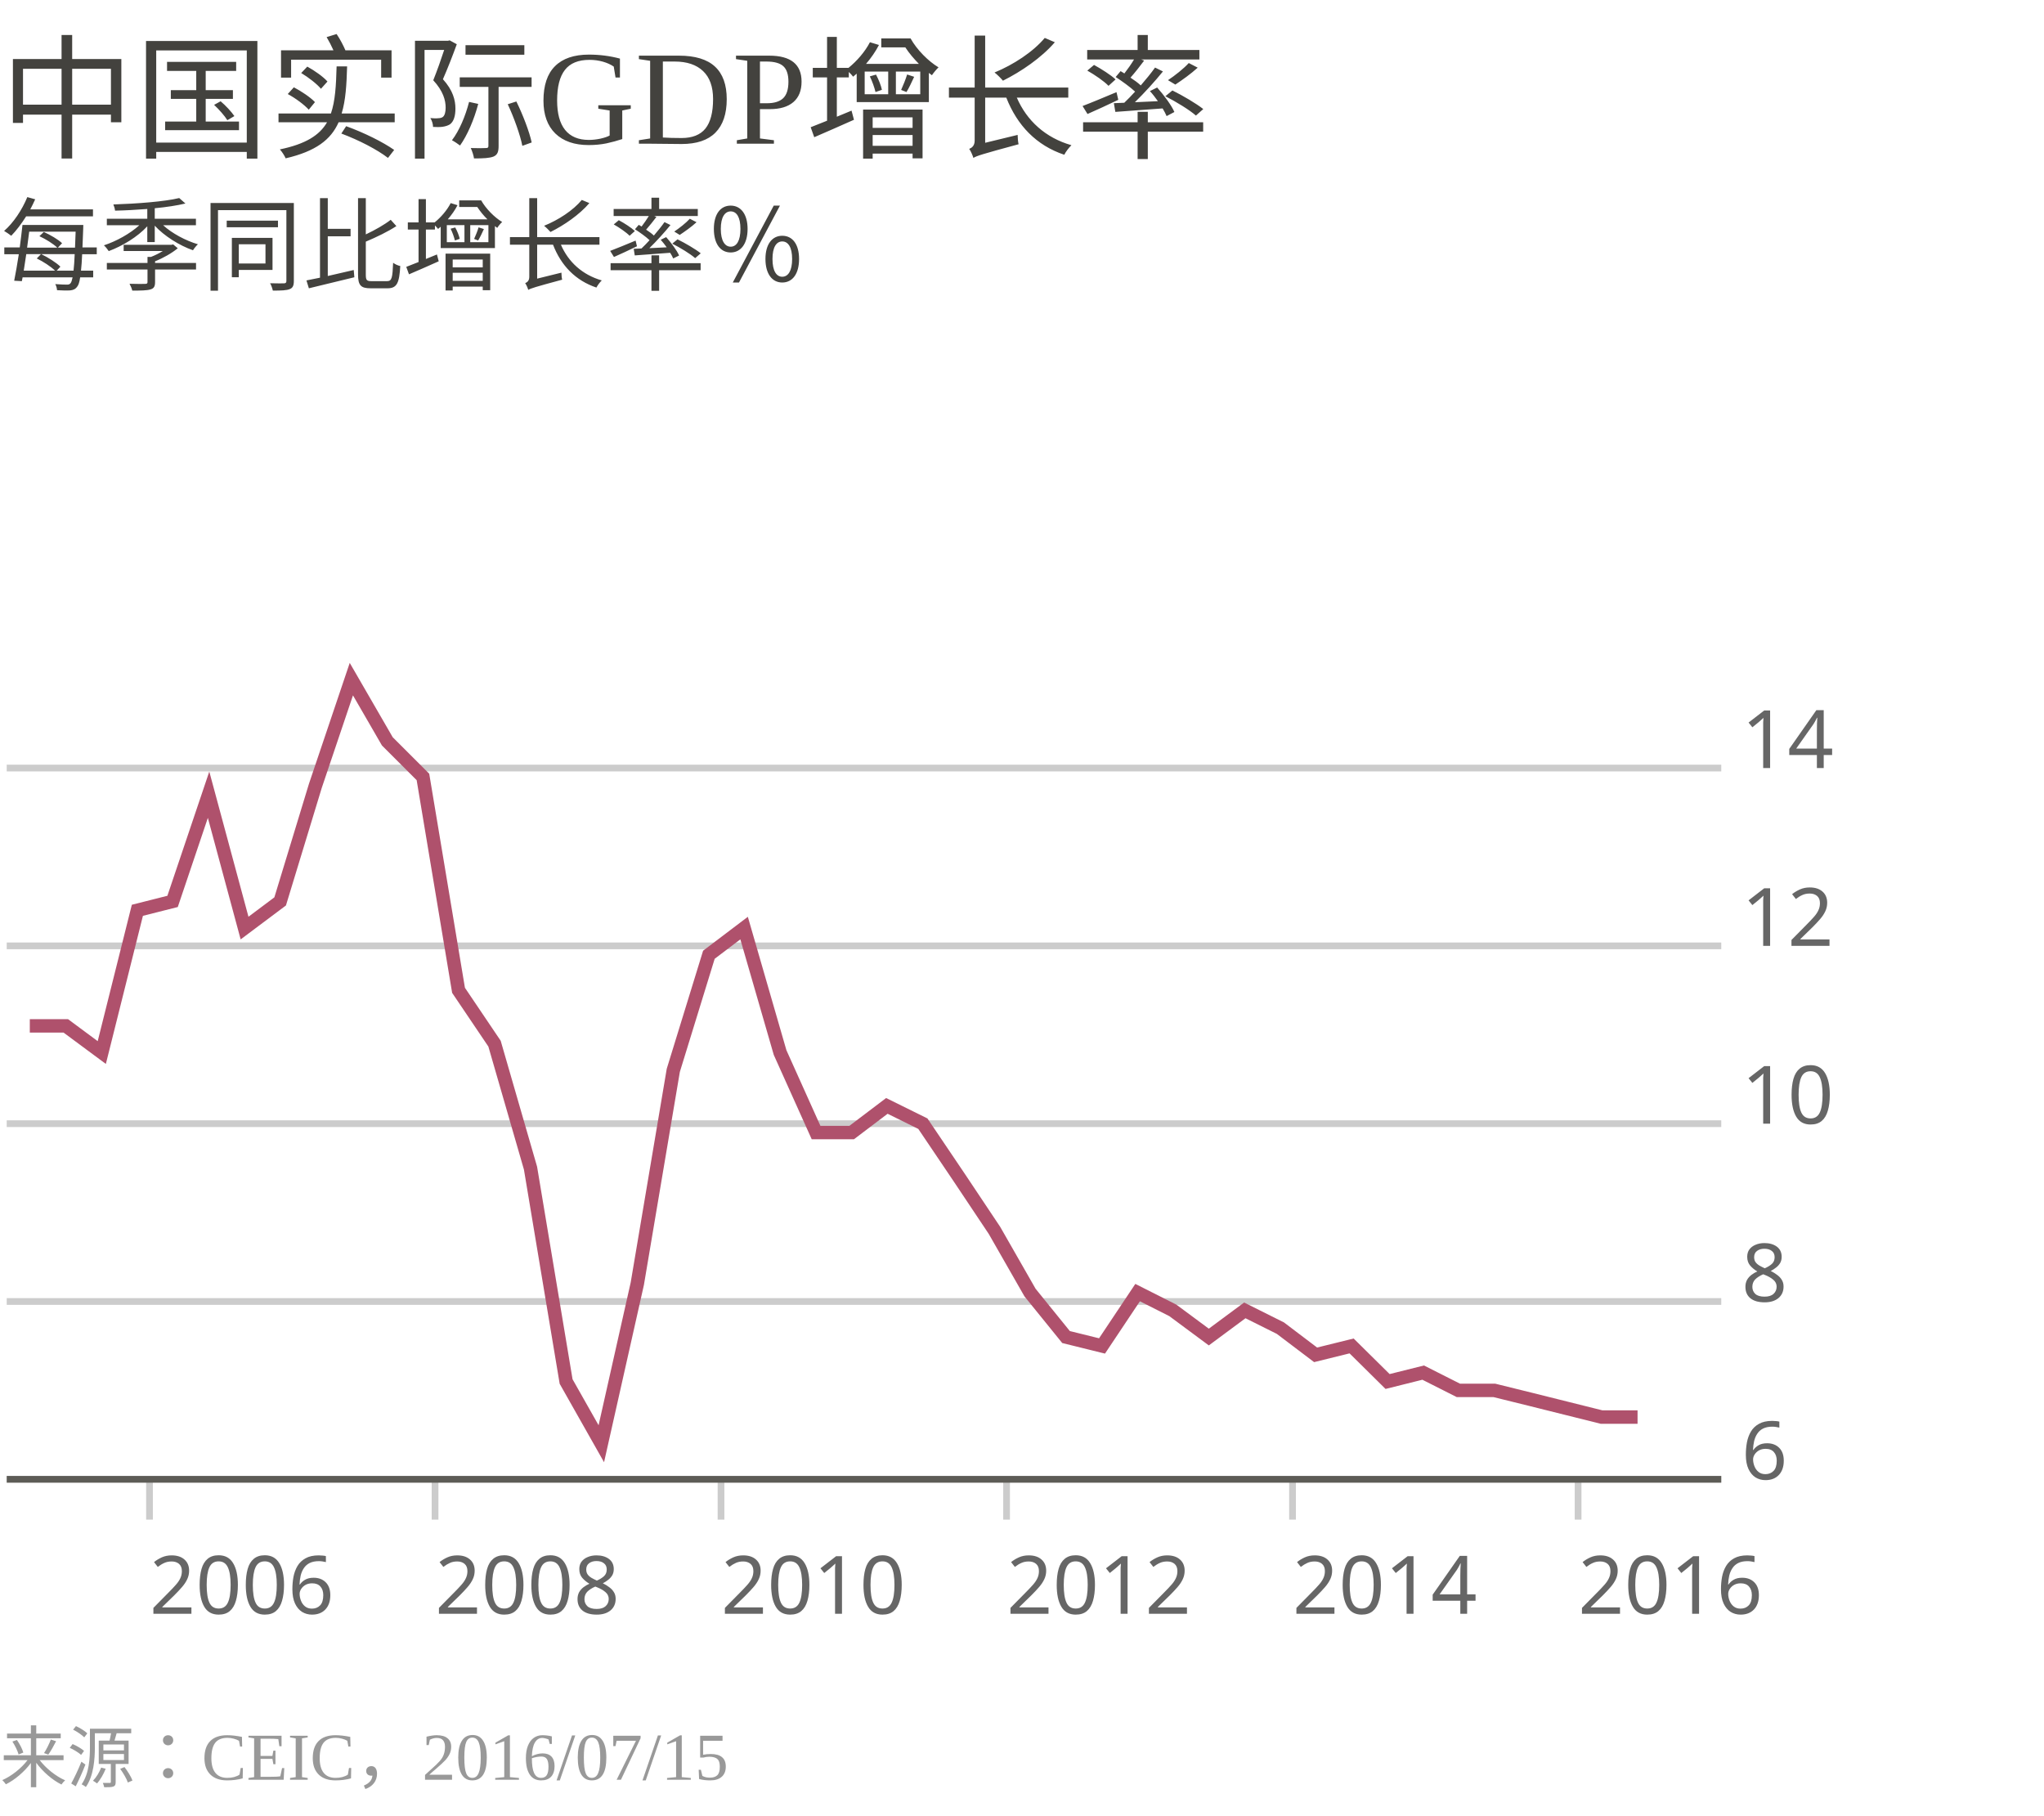
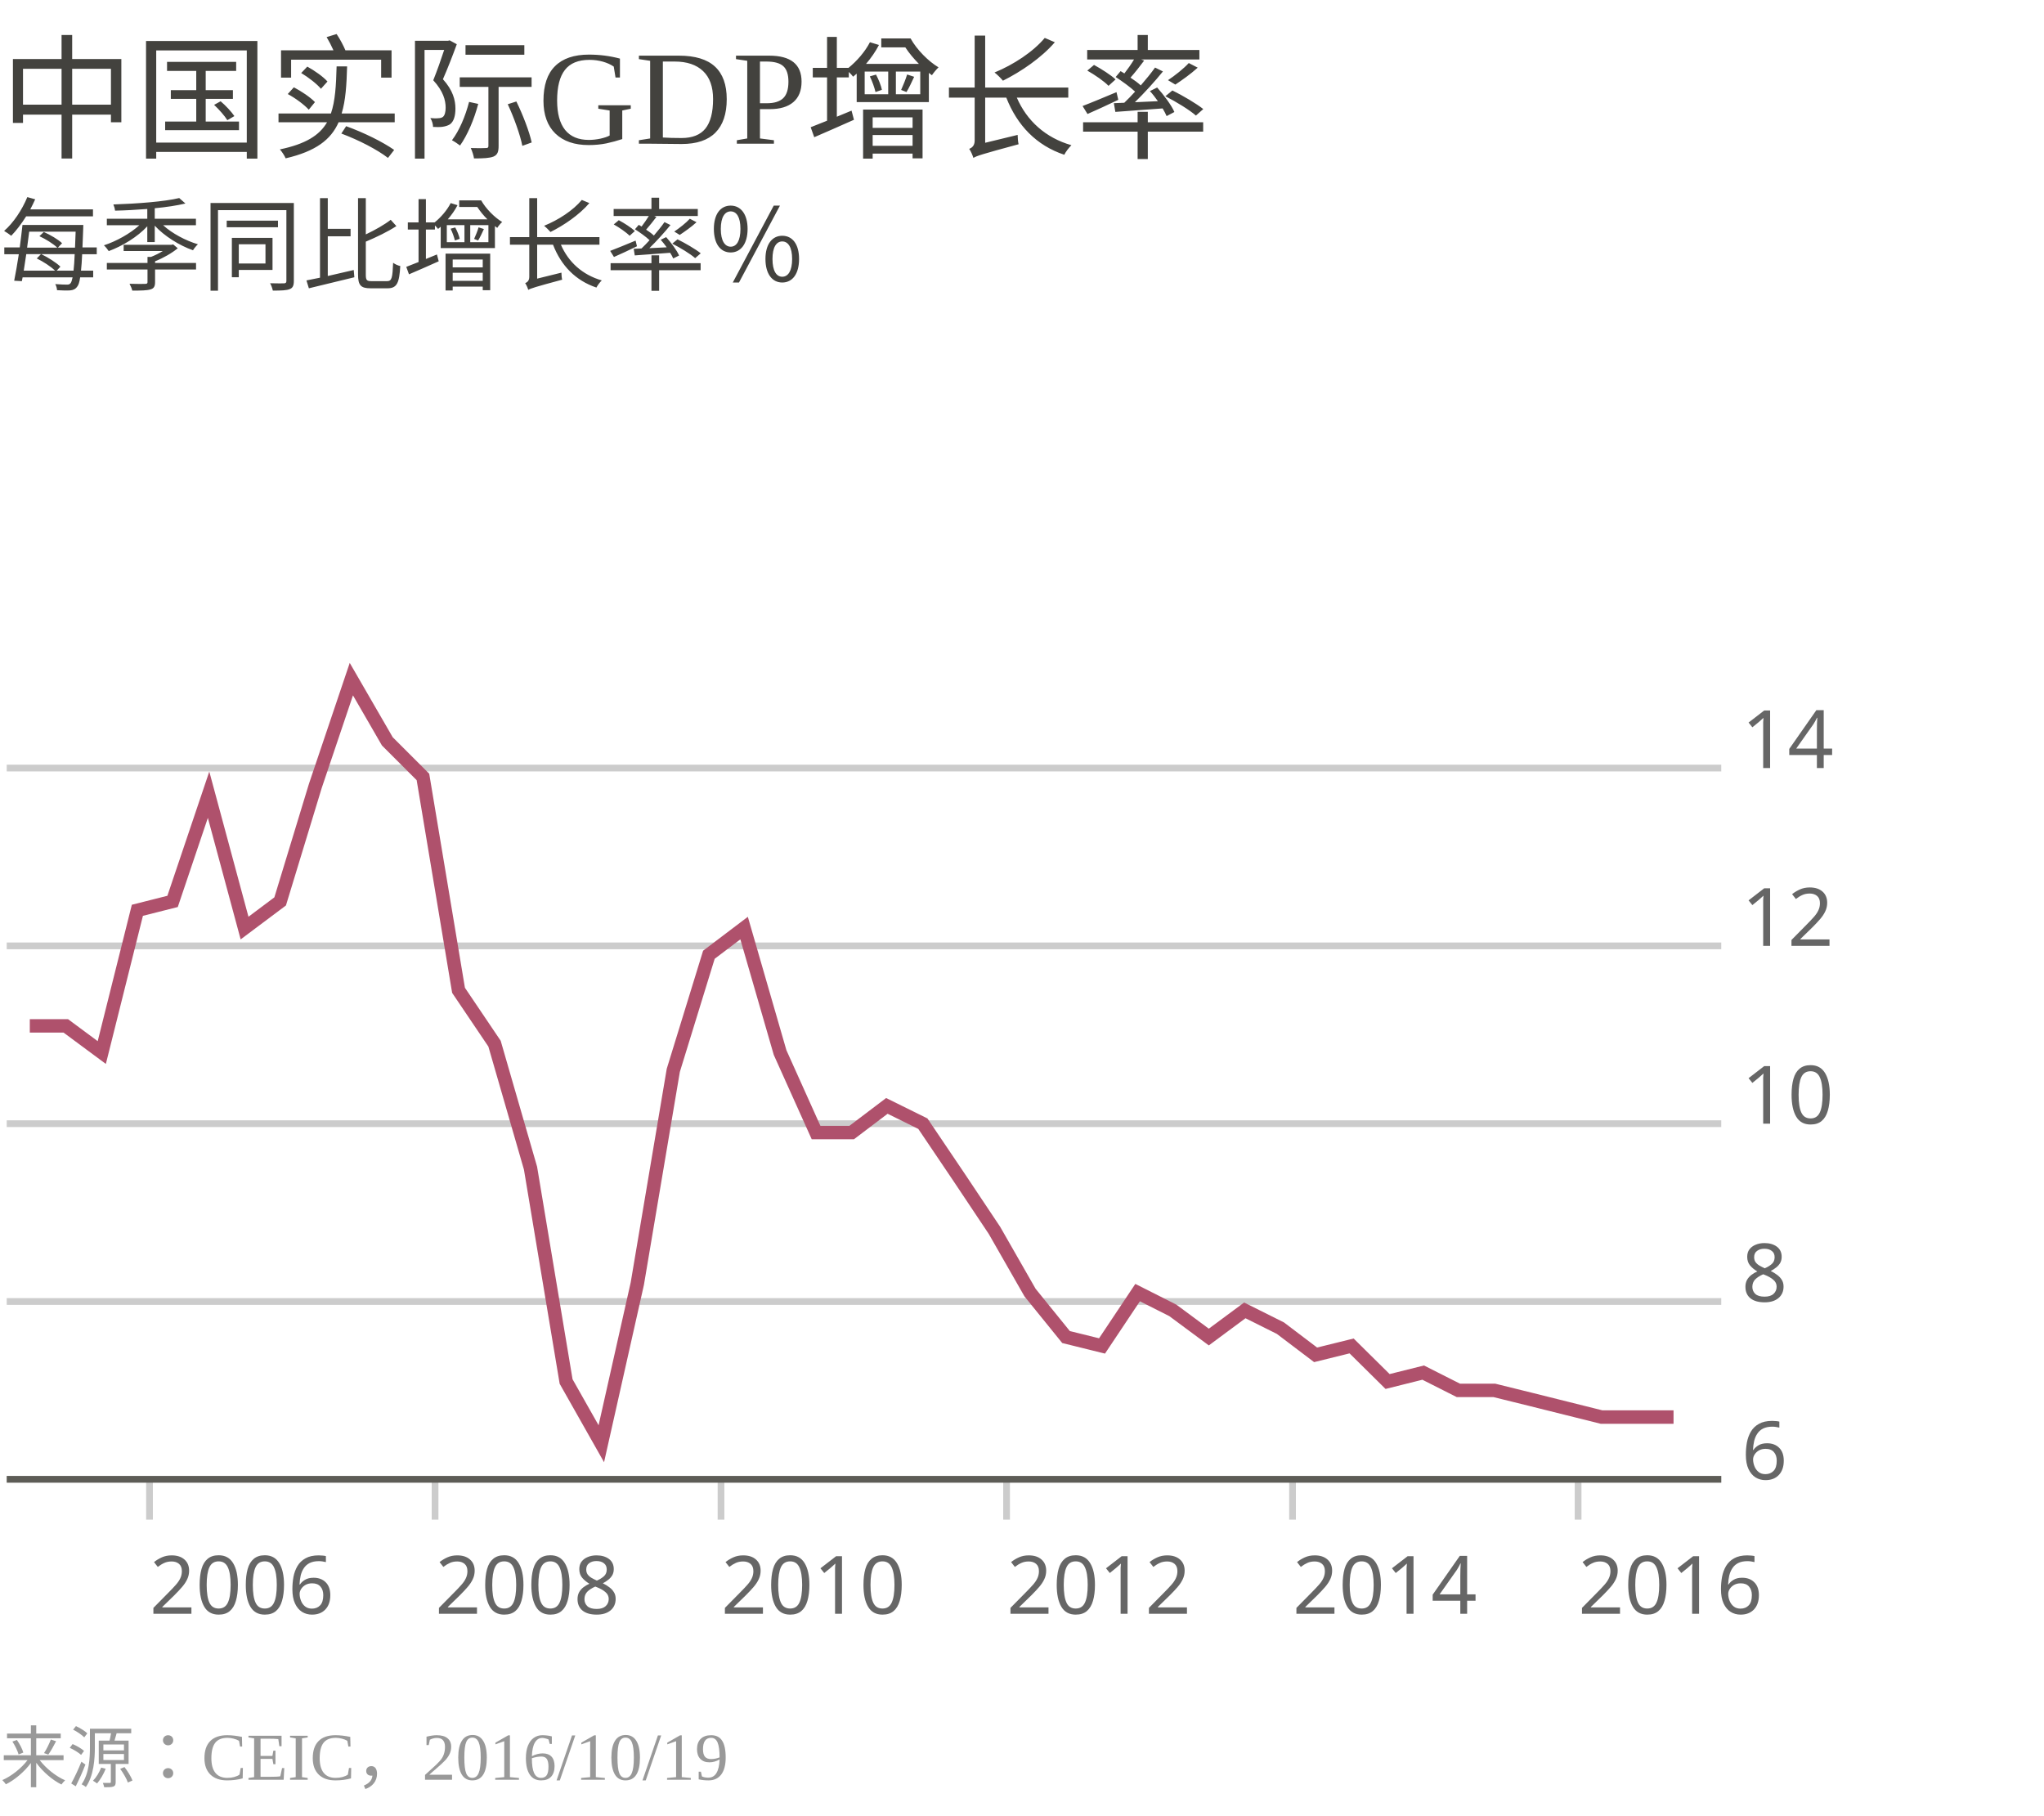
<svg xmlns="http://www.w3.org/2000/svg" viewBox="0 0 304 270">
  <text class="chart-title" fill="#43423e" font-size="20" y="22">中国实际GDP增长率</text>
  <text class="chart-subtitle" fill="#43423e" font-size="15" y="42">每季同比增长率％</text>
-   <text class="chart-source" font-size="10" fill-opacity="0.4" y="265">来源：CEIC，2016/07/15</text>
+   <text class="chart-source" font-size="10" fill-opacity="0.4" y="265">来源：CEIC，2016/10/19</text>
  <g transform="translate(1,100)">
    <g transform="translate(0,120)" class="x axis">
      <g class="tick" style="" transform="translate(21.23546,0)">
        <line y2="6" x2="0" fill="none" stroke="#000" stroke-opacity="0.2" />
        <text dy="0" style="" y="20" x="0" font-family="MetricWeb,sans-serif" fill-opacity="0.6" font-size="12" text-anchor="start">2006</text>
      </g>
      <g class="tick" style="" transform="translate(63.70637,0)">
        <line y2="6" x2="0" fill="none" stroke="#000" stroke-opacity="0.2" />
        <text dy="0" style="" y="20" x="0" font-family="MetricWeb,sans-serif" fill-opacity="0.6" font-size="12" text-anchor="start">2008</text>
      </g>
      <g class="tick" style="" transform="translate(106.2355,0)">
        <line y2="6" x2="0" fill="none" stroke="#000" stroke-opacity="0.2" />
        <text dy="0" style="" y="20" x="0" font-family="MetricWeb,sans-serif" fill-opacity="0.6" font-size="12" text-anchor="start">2010</text>
      </g>
      <g class="tick" style="" transform="translate(148.7064,0)">
        <line y2="6" x2="0" fill="none" stroke="#000" stroke-opacity="0.2" />
        <text dy="0" style="" y="20" x="0" font-family="MetricWeb,sans-serif" fill-opacity="0.6" font-size="12" text-anchor="start">2012</text>
      </g>
      <g class="tick" style="" transform="translate(191.2355,0)">
        <line y2="6" x2="0" fill="none" stroke="#000" stroke-opacity="0.2" />
        <text dy="0" style="" y="20" x="0" font-family="MetricWeb,sans-serif" fill-opacity="0.6" font-size="12" text-anchor="start">2014</text>
      </g>
      <g class="tick" style="" transform="translate(233.7064,0)">
        <line y2="6" x2="0" fill="none" stroke="#000" stroke-opacity="0.2" />
        <text dy="0" style="" y="20" x="0" font-family="MetricWeb,sans-serif" fill-opacity="0.6" font-size="12" text-anchor="start">2016</text>
      </g>
      <path class="domain" d="M0,0V0H255V0" fill="none" stroke="#74736c" />
    </g>
    <g transform="translate(255,0)" class="y axis">
      <g class="tick" style="" transform="translate(0,120)">
        <line x2="-255" y2="0" fill="none" stroke="#000" stroke-opacity="0.2" />
        <text dy="0" style="text-anchor: start;" x="3" y="0" font-family="MetricWeb,sans-serif" fill-opacity="0.6" font-size="12">6</text>
      </g>
      <g class="tick" style="" transform="translate(0,93.55556)">
        <line x2="-255" y2="0" fill="none" stroke="#000" stroke-opacity="0.2" />
        <text dy="0" style="text-anchor: start;" x="3" y="0" font-family="MetricWeb,sans-serif" fill-opacity="0.6" font-size="12">8</text>
      </g>
      <g class="tick" style="" transform="translate(0,67.11111)">
        <line x2="-255" y2="0" fill="none" stroke="#000" stroke-opacity="0.2" />
        <text dy="0" style="text-anchor: start;" x="3" y="0" font-family="MetricWeb,sans-serif" fill-opacity="0.6" font-size="12">10</text>
      </g>
      <g class="tick" style="" transform="translate(0,40.66667)">
        <line x2="-255" y2="0" fill="none" stroke="#000" stroke-opacity="0.2" />
        <text dy="0" style="text-anchor: start;" x="3" y="0" font-family="MetricWeb,sans-serif" fill-opacity="0.6" font-size="12">12</text>
      </g>
      <g class="tick" style="" transform="translate(0,14.22222)">
        <line x2="-255" y2="0" fill="none" stroke="#000" stroke-opacity="0.2" />
        <text dy="0" style="text-anchor: start;" x="3" y="0" font-family="MetricWeb,sans-serif" fill-opacity="0.6" font-size="12">14</text>
      </g>
      <path class="domain" d="M-255,1H0V120H-255" fill="none" stroke="#000" stroke-opacity="0" />
    </g>
    <g>
-       <path d="M3.433,52.567L8.785,52.567L14.138,56.533L19.432,35.378L24.668,34.056L30.021,18.189L35.373,38.022L40.667,34.056L45.903,16.867L51.256,1L56.608,10.256L61.903,15.544L67.197,47.278L72.55,55.211L77.902,73.722L83.196,105.456L88.433,114.711L93.785,90.911L99.138,59.178L104.432,41.989L109.668,38.022L115.021,56.533L120.373,68.433L125.667,68.433L130.903,64.467L136.256,67.111L141.608,75.044L146.903,82.978L152.197,92.233L157.55,98.844L162.902,100.167L168.196,92.233L173.433,94.878L178.785,98.844L184.138,94.878L189.432,97.522L194.668,101.489L200.021,100.167L205.373,105.456L210.667,104.133L215.903,106.778L221.256,106.778L226.608,108.1L231.903,109.422L237.197,110.744L242.55,110.744" stroke-width="2" fill="none" stroke="#af516c" />
+       <path d="M3.433,52.567L8.785,52.567L14.138,56.533L19.432,35.378L24.668,34.056L30.021,18.189L35.373,38.022L40.667,34.056L45.903,16.867L51.256,1L56.608,10.256L61.903,15.544L67.197,47.278L72.55,55.211L77.902,73.722L83.196,105.456L88.433,114.711L93.785,90.911L99.138,59.178L104.432,41.989L109.668,38.022L115.021,56.533L120.373,68.433L125.667,68.433L130.903,64.467L136.256,67.111L141.608,75.044L146.903,82.978L152.197,92.233L157.55,98.844L162.902,100.167L168.196,92.233L173.433,94.878L178.785,98.844L184.138,94.878L189.432,97.522L194.668,101.489L200.021,100.167L205.373,105.456L210.667,104.133L215.903,106.778L221.256,106.778L226.608,108.1L231.903,109.422L237.197,110.744L242.55,110.744L247.902,110.744" stroke-width="2" fill="none" stroke="#af516c" />
    </g>
  </g>
</svg>
